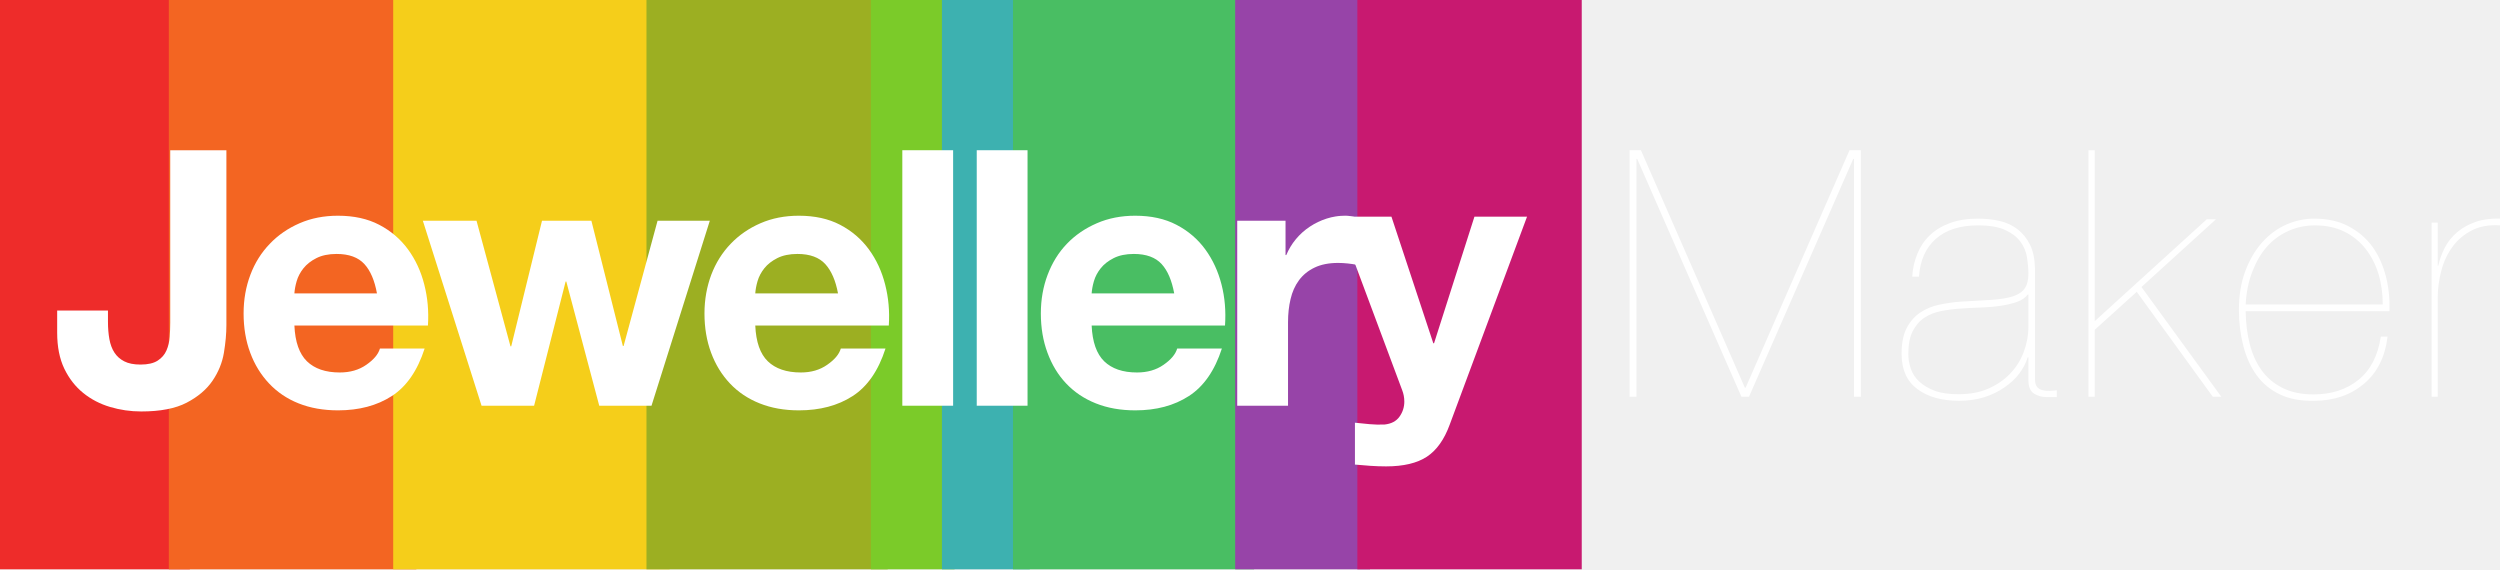
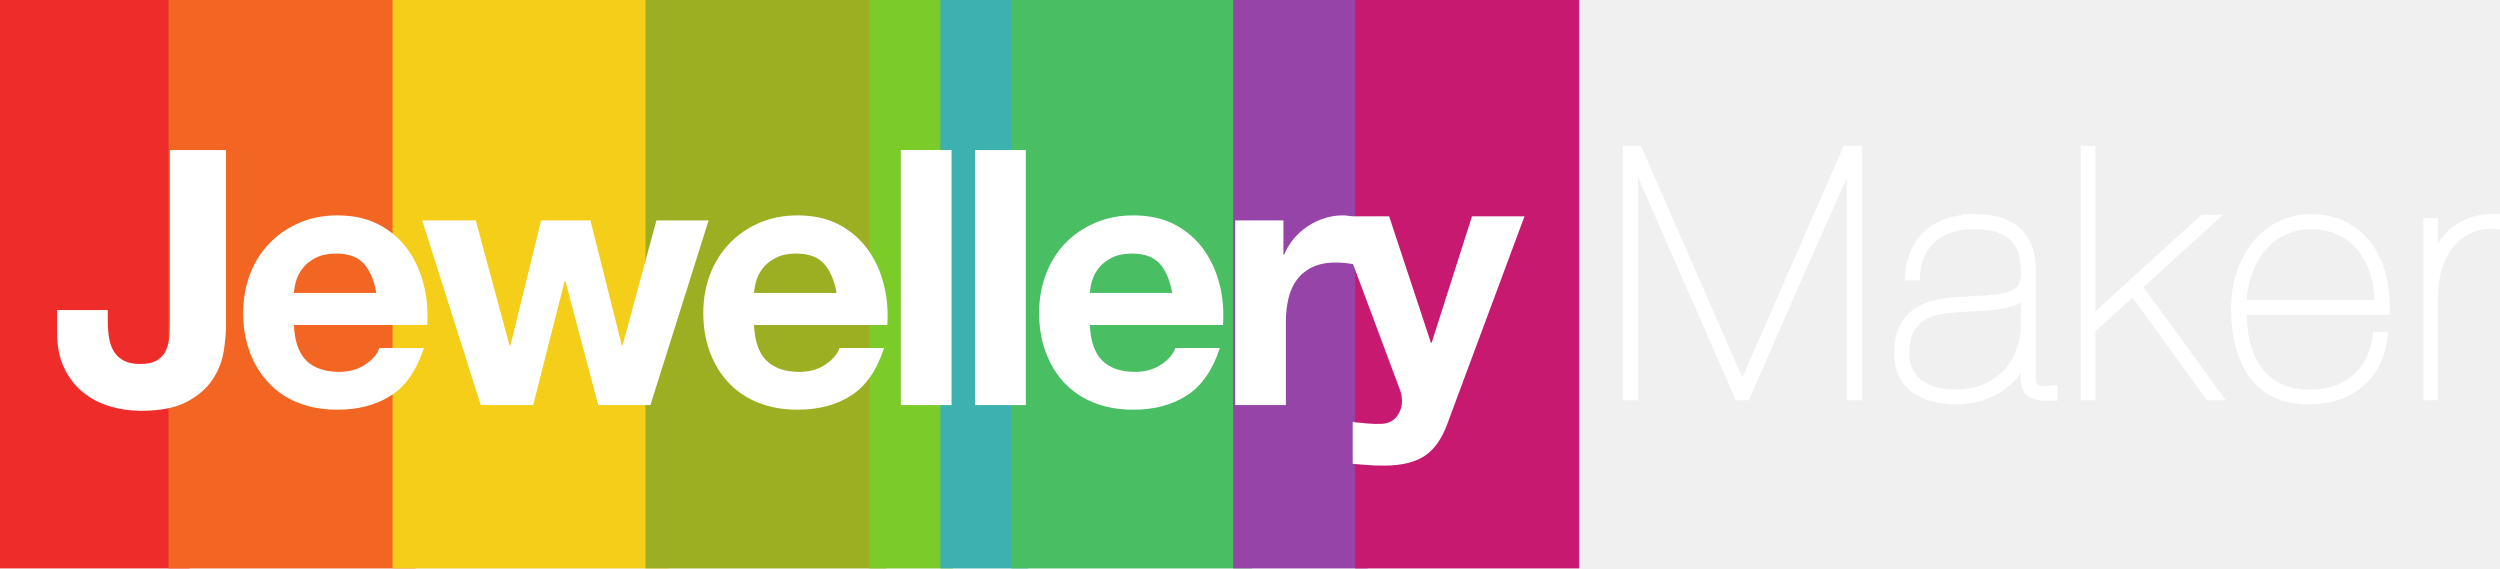
- <svg xmlns="http://www.w3.org/2000/svg" height="136.64" width="600" version="1.1">
-   <defs />
-   <g fill-rule="nonzero" transform="translate(-203.5019,402.7825)">
-     <path fill="#ee2c2a" d="m249.07-266.15-45.569,0,0-136.64,45.569,0,0,136.64z" />
-     <path fill="#f36522" d="m303.43-266.15-59.408,0,0-136.64,59.408,0,0,136.64z" />
-     <path fill="#f5ce1a" d="m364.21-266.15-66.339,0,0-136.64,66.339,0,0,136.64z" />
-     <path fill="#9caf22" d="m416.55-266.15-57.893,0,0-136.64,57.893,0,0,136.64z" />
-     <path fill="#7bcb29" d="m432.59-266.15-20.087,0,0-136.64,20.087,0,0,136.64z" />
-     <path fill="#3db1b0" d="m450.66-266.15-21.098,0,0-136.64,21.098,0,0,136.64z" />
-     <path fill="#49be63" d="m504.49-266.15-57.871,0,0-136.64,57.871,0,0,136.64z" />
-     <path fill="#9744a8" d="m532.3-266.15-32.357,0,0-136.64,32.357,0,0,136.64z" />
-     <path fill="#c81970" d="m583.12-266.15-53.852,0,0-136.64,53.852,0,0,136.64z" />
-     <path d="m257.24-318.12c-0.398,2.401-1.323,4.649-2.752,6.745-1.429,2.085-3.49,3.829-6.183,5.235s-6.324,2.108-10.903,2.108c-2.576,0-5.071-0.363-7.472-1.077s-4.556-1.827-6.441-3.349c-1.885-1.522-3.408-3.466-4.556-5.844-1.136-2.377-1.71-5.247-1.71-8.631v-5.317h12.191v2.74c0,1.499,0.117,2.869,0.34,4.122,0.234,1.265,0.632,2.342,1.206,3.22,0.574,0.89,1.359,1.593,2.366,2.108,0.995,0.515,2.295,0.773,3.9,0.773,1.78,0,3.15-0.316,4.122-0.949,0.972-0.632,1.675-1.44,2.108-2.448,0.433-0.995,0.691-2.085,0.773-3.256,0.082-1.171,0.129-2.307,0.129-3.396v-41.387h13.479v41.984c0,2.003-0.199,4.216-0.597,6.617" fill="#FFF" />
-     <path d="m284.63-351.01c-3.385,0-6.441,0.595-9.217,1.802-2.776,1.206-5.173,2.847-7.164,4.944-2.014,2.085-3.573,4.558-4.65,7.415-1.089,2.869-1.634,5.975-1.634,9.301,0,3.431,0.526,6.557,1.592,9.426,1.054,2.857,2.581,5.312,4.525,7.373s4.281,3.663,7.08,4.776c2.811,1.124,5.978,1.676,9.468,1.676,5.036,0,9.355-1.14,12.904-3.435,3.548-2.295,6.155-6.079,7.876-11.395h-10.725c-0.398,1.37-1.488,2.667-3.268,3.896-1.768,1.241-3.909,1.843-6.368,1.843-3.443,0-6.049-0.913-7.876-2.681-1.827-1.78-2.841-4.63-3.016-8.588h32.05c0.223-3.431-0.072-6.695-0.88-9.845-0.796-3.15-2.093-5.95-3.896-8.421-1.804-2.459-4.102-4.443-6.913-5.907-2.799-1.464-6.104-2.179-9.887-2.179zm-0.335,9.175c2.975,0,5.197,0.826,6.661,2.43s2.454,3.947,3.016,7.038h-19.816c0.059-0.855,0.228-1.843,0.545-2.933,0.316-1.089,0.861-2.128,1.634-3.1,0.785-0.972,1.8-1.774,3.1-2.43,1.276-0.656,2.916-1.006,4.86-1.006z" fill="#FFF" />
-     <path d="m347.32-305.41-7.905-29.804-0.164,0-7.565,29.804-12.613,0-14.088-44.396,12.882,0,8.151,30.144,0.176,0,7.39-30.144,11.851,0,7.554,30.062,0.176,0,8.151-30.062,12.542,0-13.995,44.396-12.542,0z" fill="#FFF" />
-     <path d="m395.24-351.01c-3.385,0-6.441,0.595-9.217,1.802-2.776,1.206-5.161,2.847-7.164,4.944-2.003,2.085-3.561,4.558-4.65,7.415-1.077,2.869-1.634,5.975-1.634,9.301,0,3.431,0.526,6.557,1.592,9.426,1.054,2.857,2.581,5.312,4.525,7.373s4.323,3.663,7.122,4.776c2.811,1.124,5.936,1.676,9.426,1.676,5.036,0,9.355-1.14,12.904-3.435,3.548-2.295,6.166-6.079,7.876-11.395h-10.725c-0.398,1.37-1.488,2.667-3.268,3.896-1.768,1.241-3.867,1.843-6.326,1.843-3.443,0-6.091-0.913-7.918-2.681-1.839-1.78-2.841-4.63-3.016-8.588h32.049c0.223-3.431-0.072-6.695-0.88-9.845-0.796-3.15-2.093-5.95-3.896-8.421-1.804-2.459-4.102-4.443-6.913-5.907-2.799-1.464-6.104-2.179-9.887-2.179zm-0.335,9.175c2.975,0,5.197,0.826,6.661,2.43s2.485,3.947,3.058,7.038h-19.858c0.059-0.855,0.228-1.843,0.545-2.933,0.316-1.089,0.861-2.128,1.634-3.1,0.773-0.972,1.812-1.774,3.1-2.43,1.288-0.656,2.916-1.006,4.86-1.006z" fill="#FFF" />
-     <path d="m432.25-305.41-12.191,0,0-61.319,12.191,0,0,61.319z" fill="#FFF" />
-     <path d="m450.11-305.41-12.191,0,0-61.319,12.191,0,0,61.319z" fill="#FFF" />
-     <path d="m475.97-351.01c-3.385,0-6.441,0.595-9.217,1.802-2.787,1.206-5.203,2.847-7.206,4.944-2.003,2.085-3.519,4.558-4.608,7.415-1.089,2.869-1.634,5.975-1.634,9.301,0,3.431,0.526,6.557,1.592,9.426,1.054,2.857,2.527,5.312,4.483,7.373,1.944,2.061,4.323,3.663,7.122,4.776,2.811,1.124,5.978,1.676,9.468,1.676,5.036,0,9.313-1.14,12.862-3.435,3.548-2.295,6.197-6.079,7.918-11.395h-10.725c-0.398,1.37-1.488,2.667-3.268,3.896-1.768,1.241-3.909,1.843-6.368,1.843-3.443,0-6.049-0.913-7.876-2.681-1.827-1.78-2.841-4.63-3.016-8.588h32.008c0.234-3.431-0.03-6.695-0.838-9.845-0.808-3.15-2.093-5.95-3.896-8.421-1.792-2.459-4.102-4.443-6.913-5.907-2.799-1.464-6.104-2.179-9.887-2.179zm-0.335,9.175c2.975,0,5.197,0.826,6.661,2.43s2.443,3.947,3.016,7.038h-19.816c0.059-0.855,0.228-1.843,0.545-2.933,0.316-1.089,0.861-2.128,1.634-3.1,0.773-0.972,1.812-1.774,3.1-2.43,1.288-0.656,2.904-1.006,4.86-1.006z" fill="#FFF" />
-     <path d="m512.03-349.81,0,8.245,0.176,0c0.574-1.37,1.335-2.647,2.307-3.818,0.984-1.183,2.096-2.178,3.361-3.01,1.253-0.831,2.6-1.476,4.029-1.932,1.429-0.457,2.928-0.691,4.474-0.691,0.796,0,1.686,0.152,2.658,0.433v11.336c-0.574-0.117-1.265-0.211-2.061-0.304-0.808-0.082-1.581-0.129-2.319-0.129-2.237,0-4.122,0.375-5.668,1.124-1.546,0.738-2.787,1.757-3.736,3.045-0.949,1.288-1.616,2.787-2.014,4.509-0.41,1.722-0.609,3.572-0.609,5.574v20.014h-12.191v-44.396h11.594z" fill="#FFF" />
-     <path d="m545.95-293.17c-2.354,1.546-5.61,2.319-9.79,2.319-1.253,0-2.506-0.047-3.736-0.129-1.23-0.082-2.471-0.187-3.736-0.304v-10.048c1.148,0.117,2.319,0.234,3.525,0.351,1.194,0.105,2.401,0.141,3.607,0.082,1.604-0.176,2.787-0.796,3.56-1.885,0.773-1.089,1.159-2.295,1.159-3.607,0-0.972-0.176-1.897-0.515-2.752l-15.54-41.644h12.964l10.048,30.39h0.176l9.697-30.39h12.624l-18.55,49.889c-1.312,3.607-3.15,6.183-5.492,7.729" fill="#FFF" />
-     <path d="m650.11-366.73,0,59.164-1.654,0,0-57.093-0.167,0-25.024,57.093-1.821,0-25.024-57.093-0.167,0,0,57.093-1.654,0,0-59.164,2.725,0,24.953,57.01,0.167,0,24.941-57.01,2.725,0z" fill="#FFF" />
-     <path d="m678.23-350.31c-2.57,0-4.822,0.35-6.726,1.064-1.916,0.702-3.501,1.645-4.81,2.895-1.321,1.249-2.32,2.756-3.022,4.47-0.702,1.714-1.127,3.54-1.234,5.491h1.618c0.262-3.915,1.629-6.925,4.044-9.067,2.416-2.142,5.788-3.235,10.131-3.235,2.737,0,4.895,0.369,6.513,1.107,1.606,0.738,2.828,1.667,3.661,2.809,0.833,1.142,1.361,2.389,1.575,3.746,0.214,1.357,0.341,2.667,0.341,3.916,0,1.583-0.318,2.773-0.937,3.618-0.619,0.845-1.586,1.468-2.895,1.873-1.321,0.405-2.988,0.666-5.023,0.809-2.035,0.131-4.521,0.271-7.364,0.426-1.714,0.107-3.425,0.379-5.151,0.724-1.714,0.357-3.21,0.981-4.555,1.873-1.345,0.892-2.445,2.133-3.278,3.704-0.833,1.583-1.234,3.652-1.234,6.258,0,3.748,1.266,6.56,3.789,8.429,2.523,1.88,5.858,2.809,10.046,2.809,2.142,0,4.139-0.292,5.96-0.851,1.833-0.571,3.437-1.366,4.853-2.341,1.428-0.988,2.636-2.071,3.576-3.32,0.94-1.249,1.615-2.548,2.043-3.916h0.17v5.449c0,1.571,0.427,2.664,1.32,3.235,0.881,0.571,1.929,0.851,3.107,0.851h2.384v-1.618c-0.535,0.06-1.084,0.092-1.703,0.128-0.619,0.024-1.21-0.039-1.745-0.17-0.535-0.143-0.956-0.385-1.277-0.766-0.321-0.381-0.511-1.009-0.511-1.83v-26.606c-0.048-2.285-0.442-4.193-1.192-5.704-0.75-1.523-1.754-2.752-2.98-3.704-1.238-0.952-2.669-1.62-4.299-2.001-1.642-0.381-3.361-0.553-5.193-0.553zm11.919,18.219,0.17,0,0,7.747c0,2.059-0.381,4.051-1.107,6.002-0.726,1.952-1.807,3.694-3.235,5.193-1.416,1.487-3.142,2.69-5.236,3.618-2.094,0.928-4.505,1.362-7.194,1.362-2.249,0-4.127-0.25-5.662-0.809-1.523-0.571-2.782-1.321-3.746-2.214-0.976-0.892-1.639-1.941-2.043-3.107-0.405-1.166-0.596-2.331-0.596-3.533,0-2.225,0.331-4.026,1.022-5.406,0.702-1.38,1.631-2.492,2.809-3.278,1.178-0.785,2.552-1.32,4.087-1.618,1.523-0.297,3.076-0.489,4.683-0.596,1.618-0.107,3.291-0.208,4.981-0.255,1.69-0.06,3.231-0.2,4.683-0.426,1.452-0.214,2.743-0.532,3.874-0.937,1.13-0.416,1.976-0.996,2.512-1.745z" fill="#FFF" />
-     <path d="m706.24-307.56-1.511,0,0-59.164,1.511,0,0,41.017,26.893-24.453,2.201,0-17.885,16.255,19.17,26.345-2.047,0-18.254-25.191-10.079,9.115,0,16.076z" fill="#FFF" />
-     <path d="m758.89-350.31c-2.297,0-4.524,0.472-6.726,1.447-2.189,0.976-4.123,2.431-5.789,4.299-1.654,1.868-2.99,4.141-4.002,6.854-1.023,2.713-1.532,5.805-1.532,9.28,0,3.094,0.362,5.995,1.064,8.684,0.69,2.689,1.753,5.037,3.193,7.024,1.452,1.975,3.292,3.515,5.577,4.597,2.273,1.095,5.003,1.592,8.216,1.532,4.712,0,8.706-1.355,11.919-4.044,3.213-2.677,5.121-6.475,5.704-11.366h-1.618c-0.69,4.617-2.496,8.078-5.364,10.387-2.868,2.308-6.439,3.491-10.77,3.491-2.951,0-5.457-0.54-7.492-1.575-2.035-1.023-3.695-2.417-4.981-4.214-1.285-1.785-2.233-3.885-2.852-6.3-0.619-2.416-0.932-5.055-0.979-7.875h34.523c0.095-2.88-0.185-5.647-0.851-8.301-0.678-2.666-1.729-5.038-3.193-7.109-1.476-2.059-3.384-3.688-5.704-4.938-2.332-1.249-5.131-1.873-8.344-1.873zm0.17,1.618c2.677,0,5.032,0.49,7.066,1.49s3.74,2.392,5.108,4.129c1.368,1.737,2.405,3.748,3.107,6.045,0.69,2.308,1.022,4.775,1.022,7.322h-32.906c0.155-2.927,0.701-5.585,1.618-7.918,0.904-2.332,2.058-4.348,3.533-6.002s3.199-2.877,5.151-3.746c1.952-0.869,4.051-1.32,6.3-1.32z" fill="#FFF" />
-     <path d="m787.09-307.56,0-41.791,1.464,0,0,10.329,0.143,0c0.345-1.571,0.881-3.046,1.618-4.439,0.726-1.38,1.714-2.582,2.927-3.617,1.226-1.023,2.677-1.833,4.367-2.439,1.678-0.595,3.653-0.857,5.89-0.809v1.63c-2.582-0.167-4.819,0.226-6.699,1.178-1.88,0.952-3.439,2.249-4.653,3.903-1.226,1.654-2.13,3.558-2.713,5.736-0.583,2.166-0.881,4.391-0.881,6.664v23.656h-1.464z" fill="#FFF" />
+ <svg xmlns="http://www.w3.org/2000/svg" height="136.41" width="600" version="1.1">
+   <g>
+     <path d="m45.493 136.41h-45.493v-136.41h45.493v136.41z" fill="#ee2c2a" />
+     <path d="m99.763 136.41h-59.309v-136.41h59.309v136.41z" fill="#f36522" />
+     <path d="m160.44 136.41h-66.227v-136.41h66.227v136.41z" fill="#f5ce1a" />
+     <path d="m212.69 136.41h-57.79v-136.41h57.79v136.41z" fill="#9caf22" />
+     <path d="m228.71 136.41h-20.06v-136.41h20.06v136.41z" fill="#7bcb29" />
+     <path d="m246.75 136.41h-21.06v-136.41h21.06v136.41z" fill="#3db1b0" />
+     <path d="m300.49 136.41h-57.78v-136.41h57.78v136.41z" fill="#49be63" />
+     <path d="m328.25 136.41h-32.3v-136.41h32.3v136.41z" fill="#9744a8" />
+     <path d="m378.99 136.41h-53.76v-136.41h53.76v136.41z" fill="#c81970" />
+   </g>
+   <g fill="#fff">
+     <path d="m53.65 84.529c-0.398 2.397-1.321 4.642-2.748 6.735-1.426 2.081-3.484 3.823-6.173 5.226s-6.313 2.104-10.885 2.104c-2.572 0-5.062-0.362-7.459-1.075-2.397-0.714-4.548-1.824-6.43-3.344-1.883-1.52-3.403-3.461-4.548-5.834-1.134-2.374-1.707-5.238-1.707-8.617v-5.308h12.17v2.736c0 1.496 0.117 2.864 0.339 4.115 0.234 1.263 0.632 2.339 1.205 3.216 0.573 0.888 1.356 1.59 2.361 2.104 0.994 0.514 2.292 0.772 3.894 0.772 1.777 0 3.145-0.316 4.115-0.947 0.971-0.632 1.672-1.438 2.105-2.444 0.432-0.994 0.689-2.081 0.771-3.25s0.129-2.303 0.129-3.391v-41.318h13.456v41.914c0 2-0.198 4.209-0.596 6.606" />
+     <path d="m80.994 51.694c-3.379 0-6.431 0.594-9.201 1.798-2.771 1.205-5.165 2.843-7.153 4.936-2.01 2.081-3.566 4.55-4.642 7.403-1.087 2.864-1.631 5.965-1.631 9.285 0 3.426 0.525 6.546 1.589 9.411 1.052 2.852 2.576 5.303 4.517 7.361s4.274 3.657 7.069 4.768c2.806 1.122 5.968 1.673 9.452 1.673 5.027 0 9.34-1.138 12.883-3.43 3.542-2.291 6.143-6.068 7.863-11.376h-10.707c-0.398 1.368-1.486 2.662-3.263 3.89-1.765 1.239-3.902 1.84-6.357 1.84-3.438 0-6.039-0.911-7.863-2.677-1.824-1.777-2.836-4.622-3.012-8.574h31.992c0.23-3.425-0.07-6.684-0.87-9.829s-2.093-5.94-3.893-8.406c-1.801-2.456-4.095-4.436-6.901-5.898-2.794-1.461-6.095-2.175-9.871-2.175zm-0.334 9.16c2.969 0 5.188 0.824 6.65 2.426 1.461 1.601 2.45 3.94 3.011 7.026h-19.783c0.059-0.853 0.228-1.84 0.544-2.928 0.315-1.087 0.859-2.124 1.631-3.095 0.783-0.97 1.797-1.771 3.095-2.425 1.274-0.655 2.911-1.004 4.852-1.004z" />
+     <path d="m143.58 97.218-7.89-29.754h-0.17l-7.55 29.754h-12.59l-14.06-44.322h12.86l8.13 30.094h0.18l7.38-30.094h11.83l7.54 30.012h0.17l8.14-30.012h12.52l-13.97 44.322h-12.52z" />
+     <path d="m191.42 51.694c-3.38 0-6.43 0.594-9.2 1.798-2.77 1.205-5.15 2.843-7.15 4.936-2 2.081-3.56 4.55-4.65 7.403-1.07 2.864-1.63 5.965-1.63 9.285 0 3.426 0.53 6.546 1.59 9.411 1.05 2.852 2.58 5.303 4.52 7.361s4.32 3.657 7.11 4.768c2.81 1.122 5.93 1.673 9.41 1.673 5.03 0 9.34-1.138 12.88-3.43 3.55-2.291 6.16-6.068 7.87-11.376h-10.71c-0.4 1.368-1.49 2.662-3.26 3.89-1.77 1.239-3.86 1.84-6.32 1.84-3.44 0-6.08-0.911-7.9-2.677-1.84-1.777-2.84-4.622-3.02-8.574h32c0.22-3.425-0.07-6.684-0.88-9.829-0.79-3.145-2.09-5.94-3.89-8.406-1.8-2.456-4.09-4.436-6.9-5.898-2.79-1.461-6.09-2.175-9.87-2.175zm-0.33 9.16c2.97 0 5.18 0.824 6.65 2.426 1.46 1.601 2.48 3.94 3.05 7.026h-19.83c0.06-0.853 0.23-1.84 0.55-2.928 0.31-1.087 0.86-2.124 1.63-3.095 0.77-0.97 1.81-1.771 3.09-2.425 1.29-0.655 2.92-1.004 4.86-1.004z" />
+     <path d="m228.37 97.218h-12.17v-61.217h12.17v61.217z" />
+     <path d="m246.2 97.218h-12.17v-61.217h12.17v61.217z" />
+     <path d="m272.02 51.694c-3.38 0-6.43 0.594-9.21 1.798-2.78 1.205-5.19 2.843-7.19 4.936-2 2.081-3.51 4.55-4.6 7.403-1.09 2.864-1.63 5.965-1.63 9.285 0 3.426 0.52 6.546 1.59 9.411 1.05 2.852 2.52 5.303 4.47 7.361 1.94 2.058 4.32 3.657 7.11 4.768 2.81 1.122 5.97 1.673 9.46 1.673 5.02 0 9.29-1.138 12.84-3.43 3.54-2.291 6.18-6.068 7.9-11.376h-10.71c-0.39 1.368-1.48 2.662-3.26 3.89-1.76 1.239-3.9 1.84-6.36 1.84-3.43 0-6.03-0.911-7.86-2.677-1.82-1.777-2.83-4.622-3.01-8.574h31.96c0.23-3.425-0.03-6.684-0.84-9.829s-2.09-5.94-3.89-8.406c-1.79-2.456-4.1-4.436-6.9-5.898-2.8-1.461-6.1-2.175-9.87-2.175zm-0.34 9.16c2.97 0 5.19 0.824 6.65 2.426 1.46 1.601 2.44 3.94 3.01 7.026h-19.78c0.06-0.853 0.23-1.84 0.54-2.928 0.32-1.087 0.86-2.124 1.63-3.095 0.78-0.97 1.81-1.771 3.1-2.425 1.29-0.655 2.9-1.004 4.85-1.004z" />
+     <path d="m308.02 52.892v8.231h0.17c0.57-1.368 1.33-2.643 2.3-3.812 0.99-1.181 2.1-2.174 3.36-3.004 1.25-0.831 2.6-1.474 4.02-1.93 1.43-0.455 2.92-0.689 4.47-0.689 0.79 0 1.68 0.152 2.65 0.432v11.317c-0.57-0.116-1.26-0.21-2.06-0.304-0.8-0.081-1.57-0.128-2.31-0.128-2.23 0-4.12 0.374-5.66 1.122-1.54 0.737-2.78 1.754-3.73 3.04s-1.61 2.782-2.01 4.501c-0.41 1.719-0.61 3.566-0.61 5.565v19.981h-12.17v-44.322h11.58z" />
+     <path d="m341.88 109.44c-2.35 1.54-5.6 2.31-9.77 2.31-1.26 0-2.51-0.04-3.73-0.13-1.23-0.08-2.47-0.18-3.73-0.3v-10.03c1.14 0.12 2.31 0.23 3.52 0.35 1.19 0.1 2.39 0.14 3.6 0.08 1.6-0.17 2.78-0.79 3.55-1.881 0.77-1.087 1.16-2.292 1.16-3.601 0-0.97-0.18-1.894-0.52-2.747l-15.51-41.575h12.94l10.03 30.339h0.18l9.68-30.339h12.6l-18.52 49.804c-1.31 3.6-3.14 6.17-5.48 7.72" />
+   </g>
+   <g fill="#fff">
+     <path style="color-rendering:auto;text-decoration-color:#000000;color:#000000;isolation:auto;mix-blend-mode:normal;shape-rendering:auto;solid-color:#000000;block-progression:tb;text-decoration-line:none;text-decoration-style:solid;image-rendering:auto;white-space:normal;text-indent:0;text-transform:none" d="m389.45 35.002v61.062h3.65v-53.614l23.5 53.614h3.12l0.26-0.598c7.69-17.538 15.39-35.319 23.24-52.661v53.259h3.64v-61.062h-4.37l-24.33 55.614-24.34-55.614z" />
+     <path style="color-rendering:auto;text-decoration-color:#000000;color:#000000;isolation:auto;mix-blend-mode:normal;shape-rendering:auto;solid-color:#000000;block-progression:tb;text-decoration-line:none;text-decoration-style:solid;image-rendering:auto;white-space:normal;text-indent:0;text-transform:none" d="m391.45 36.999h1.07l0.03 0.07h-1.1z" />
+     <path style="color-rendering:auto;text-decoration-color:#000000;color:#000000;isolation:auto;mix-blend-mode:normal;shape-rendering:auto;solid-color:#000000;block-progression:tb;text-decoration-line:none;text-decoration-style:solid;image-rendering:auto;white-space:normal;text-indent:0;text-transform:none" d="m417.83 93.914h0.65c-0.02 0.051-0.04 0.102-0.06 0.154h-0.52z" />
+     <path style="color-rendering:auto;text-decoration-color:#000000;color:#000000;isolation:auto;mix-blend-mode:normal;shape-rendering:auto;solid-color:#000000;block-progression:tb;text-decoration-line:none;text-decoration-style:solid;image-rendering:auto;white-space:normal;text-indent:0;text-transform:none" d="m470.66 51.395 0.32 0.216c-1.47 0.176-2.86 0.443-4.1 0.907-2.01 0.739-3.73 1.754-5.15 3.106-1.42 1.349-2.5 2.977-3.25 4.804-0.74 1.81-1.19 3.748-1.3 5.807l-0.06 1.053h3.6l0.06-0.932c0.25-3.712 1.5-6.417 3.71-8.371 2.19-1.944 5.28-2.979 9.45-2.979 2.64 0 4.66 0.366 6.09 1.016 1.48 0.683 2.55 1.512 3.26 2.484 0.75 1.023 1.2 2.109 1.39 3.307 0.21 1.316 0.33 2.573 0.33 3.753 0 1.447-0.29 2.41-0.74 3.025-0.46 0.631-1.22 1.144-2.38 1.503-1.21 0.37-2.81 0.627-4.79 0.766-2.02 0.13-4.5 0.271-7.34 0.425h-0.01c-1.77 0.111-3.52 0.392-5.27 0.741h-0.01c-1.82 0.38-3.45 1.055-4.89 2.016-1.49 0.988-2.71 2.365-3.61 4.062v0.002c-0.93 1.78-1.35 4.009-1.35 6.713 0 3.967 1.42 7.162 4.19 9.217 2.73 2.034 6.3 3.001 10.62 3.001 2.23 0 4.33-0.305 6.25-0.895v-0.002c1.92-0.599 3.62-1.436 5.11-2.466l0.01-0.002c1.49-1.031 2.78-2.181 3.8-3.535 0.18-0.251 0.24-0.538 0.41-0.794v1.724c0 1.749 0.52 3.265 1.78 4.069 1.05 0.684 2.31 1.008 3.64 1.008h3.38v-3.73l-1.11 0.125c-0.5 0.055-1.02 0.086-1.63 0.121-0.52 0.02-1.02-0.034-1.45-0.141-0.39-0.103-0.59-0.23-0.77-0.44-0.09-0.114-0.27-0.518-0.27-1.184v-26.571-0.011c-0.05-2.384-0.46-4.432-1.29-6.115v-0.002c-0.82-1.646-1.92-2.999-3.26-4.042v-0.002-0.002c-1.36-1.04-2.93-1.769-4.68-2.178-1.72-0.4-3.52-0.577-5.41-0.577h-3.28zm14.35 21.189v5.733c0 1.932-0.35 3.795-1.04 5.643-0.68 1.826-1.69 3.446-3.02 4.845-1.32 1.386-2.92 2.507-4.91 3.387-1.93 0.858-4.2 1.275-6.78 1.275-2.16 0-3.92-0.245-5.3-0.745v-0.002c-1.42-0.532-2.56-1.219-3.41-2.004v-0.002-0.002c-0.86-0.78-1.42-1.673-1.77-2.693-0.37-1.062-0.54-2.108-0.54-3.202 0-2.118 0.32-3.761 0.91-4.942 0.64-1.254 1.45-2.219 2.47-2.896 1.05-0.701 2.29-1.189 3.71-1.464 1.48-0.288 2.99-0.475 4.55-0.58 1.61-0.106 3.27-0.206 4.94-0.253h0.01c1.72-0.061 3.29-0.204 4.79-0.437 1.5-0.222 2.85-0.552 4.05-0.981v-0.002l0.01-0.001c0.49-0.182 0.91-0.426 1.33-0.677z" />
+     <path style="color-rendering:auto;text-decoration-color:#000000;color:#000000;isolation:auto;mix-blend-mode:normal;shape-rendering:auto;solid-color:#000000;block-progression:tb;text-decoration-line:none;text-decoration-style:solid;image-rendering:auto;white-space:normal;text-indent:0;text-transform:none" d="m499.4 35.008v61.062h3.5v-0.998-15.607l8.91-8.055 17.87 24.66h4.51l-19.76-27.164 19.1-17.361h-5.16l-25.47 23.153v-39.69h-3.5z" />
+     <path style="color-rendering:auto;text-decoration-color:#000000;color:#000000;isolation:auto;mix-blend-mode:normal;shape-rendering:auto;solid-color:#000000;block-progression:tb;text-decoration-line:none;text-decoration-style:solid;image-rendering:auto;white-space:normal;text-indent:0;text-transform:none" d="m554.46 51.395c-0.03 0-0.07 0.011-0.11 0.011v-0.006 0.006c-2.39 0.016-4.72 0.509-7 1.519-2.33 1.036-4.38 2.582-6.12 4.542h-0.01v0.001c-1.74 1.966-3.13 4.346-4.18 7.153-1.07 2.84-1.59 6.05-1.59 9.616 0 3.167 0.37 6.148 1.09 8.921 0.72 2.787 1.83 5.249 3.35 7.345v0.004 0.002c1.54 2.095 3.52 3.749 5.94 4.898 2.44 1.178 5.33 1.69 8.65 1.628 4.89-0.003 9.14-1.432 12.52-4.268 3.42-2.846 5.45-6.919 6.05-11.996l0.13-1.115h-3.6l-0.12 0.85c-0.67 4.43-2.35 7.612-5 9.74-2.67 2.155-5.98 3.264-10.12 3.264-2.83 0-5.17-0.517-7.03-1.464v-0.002c-1.9-0.956-3.42-2.235-4.61-3.896v-0.002c-1.21-1.67-2.1-3.646-2.69-5.955-0.52-2.012-0.72-4.276-0.82-6.616h34.3l0.03-0.965c0.1-2.961-0.19-5.82-0.87-8.564v-0.002c-0.71-2.763-1.81-5.25-3.34-7.427l-0.01-0.004v-0.002c-1.56-2.184-3.6-3.917-6.03-5.228-2.5-1.338-5.47-1.988-8.8-1.988h-0.01zm0.18 3.611c2.55 0 4.74 0.466 6.61 1.386 1.9 0.934 3.48 2.222 4.76 3.843 1.28 1.633 2.26 3.524 2.93 5.71 0.56 1.895 0.83 3.928 0.91 6.019h-30.66c0.21-2.397 0.66-4.617 1.41-6.542l0.01-0.002v-0.002c0.87-2.242 1.96-4.144 3.34-5.688 1.38-1.545 2.97-2.678 4.8-3.492 1.82-0.811 3.77-1.232 5.89-1.232z" />
+     <path style="color-rendering:auto;text-decoration-color:#000000;color:#000000;isolation:auto;mix-blend-mode:normal;shape-rendering:auto;solid-color:#000000;block-progression:tb;text-decoration-line:none;text-decoration-style:solid;image-rendering:auto;white-space:normal;text-indent:0;text-transform:none" d="m599.02 51.379c-2.32-0.049-4.41 0.218-6.23 0.864v0.002h-0.01c-1.78 0.64-3.34 1.504-4.66 2.609v0.002l-0.01 0.004c-1.24 1.064-2.25 2.331-3.03 3.755v-6.263h-3.46v43.718h1 1.46 1v-24.615c0-2.182 0.28-4.315 0.84-6.394 0.56-2.065 1.41-3.846 2.55-5.391v-0.002c1.12-1.523 2.54-2.712 4.29-3.598 1.7-0.856 3.74-1.228 6.18-1.07l1.06 0.068v-3.67z" />
  </g>
</svg>
